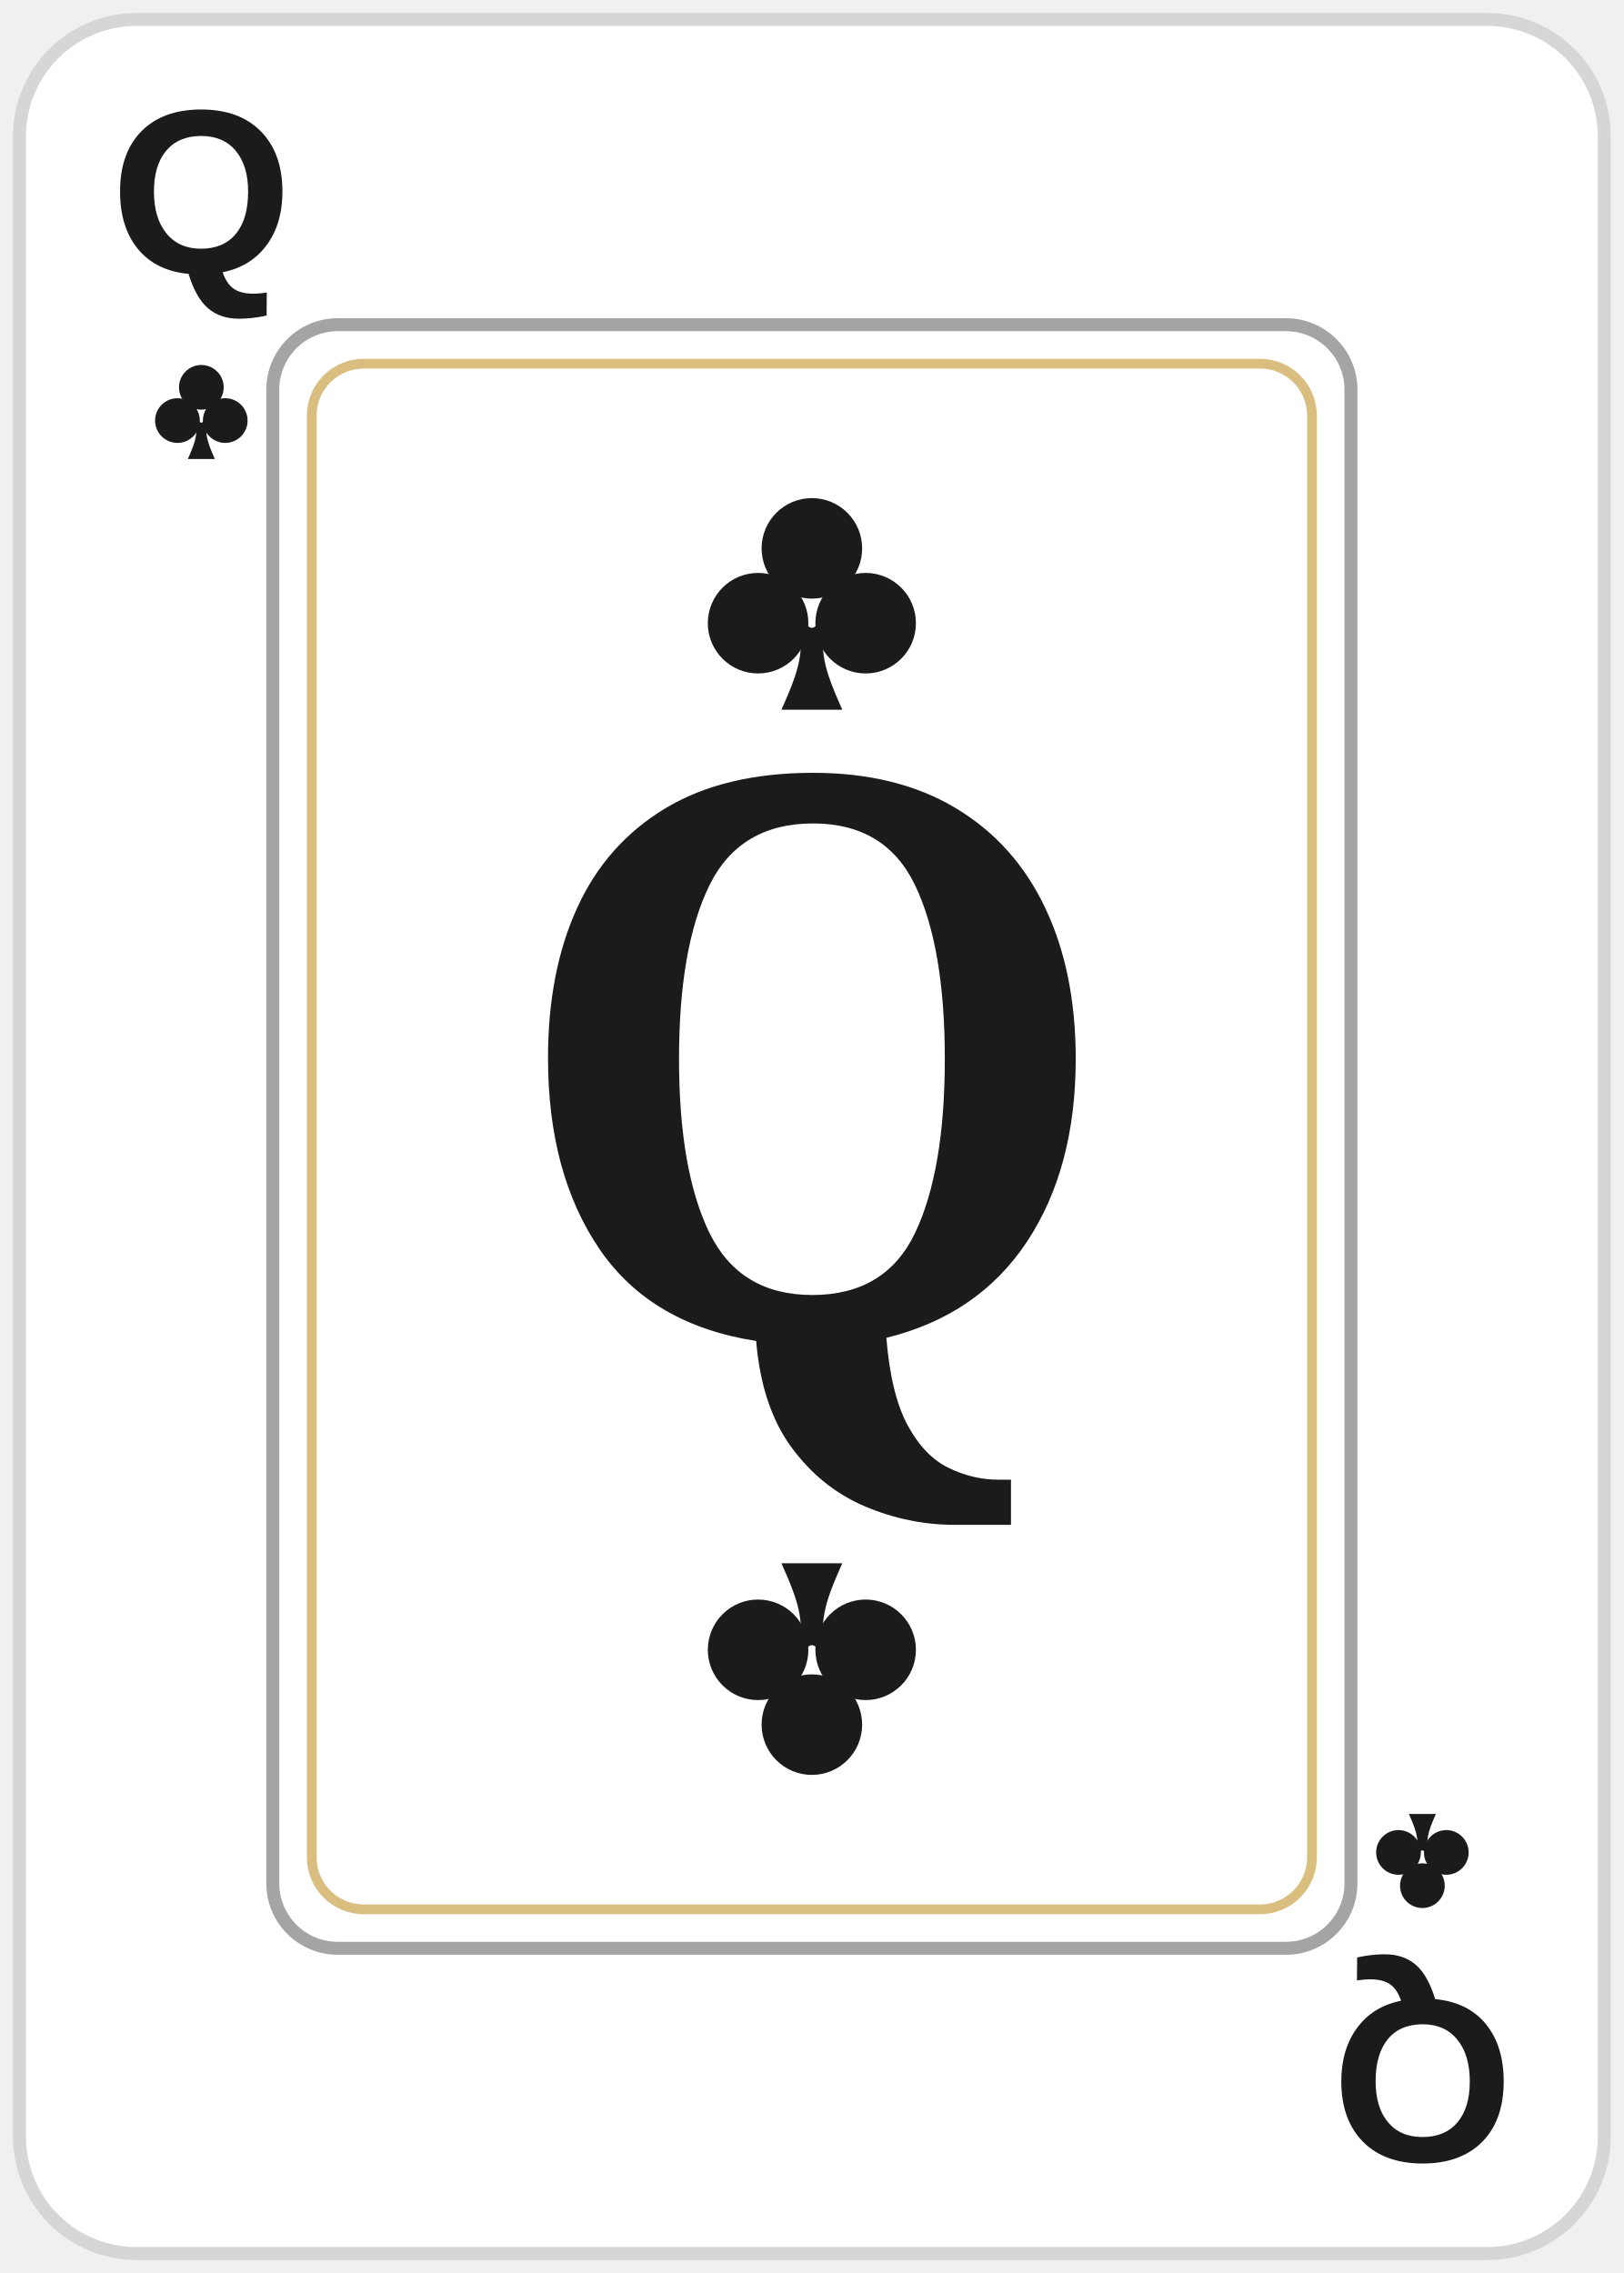
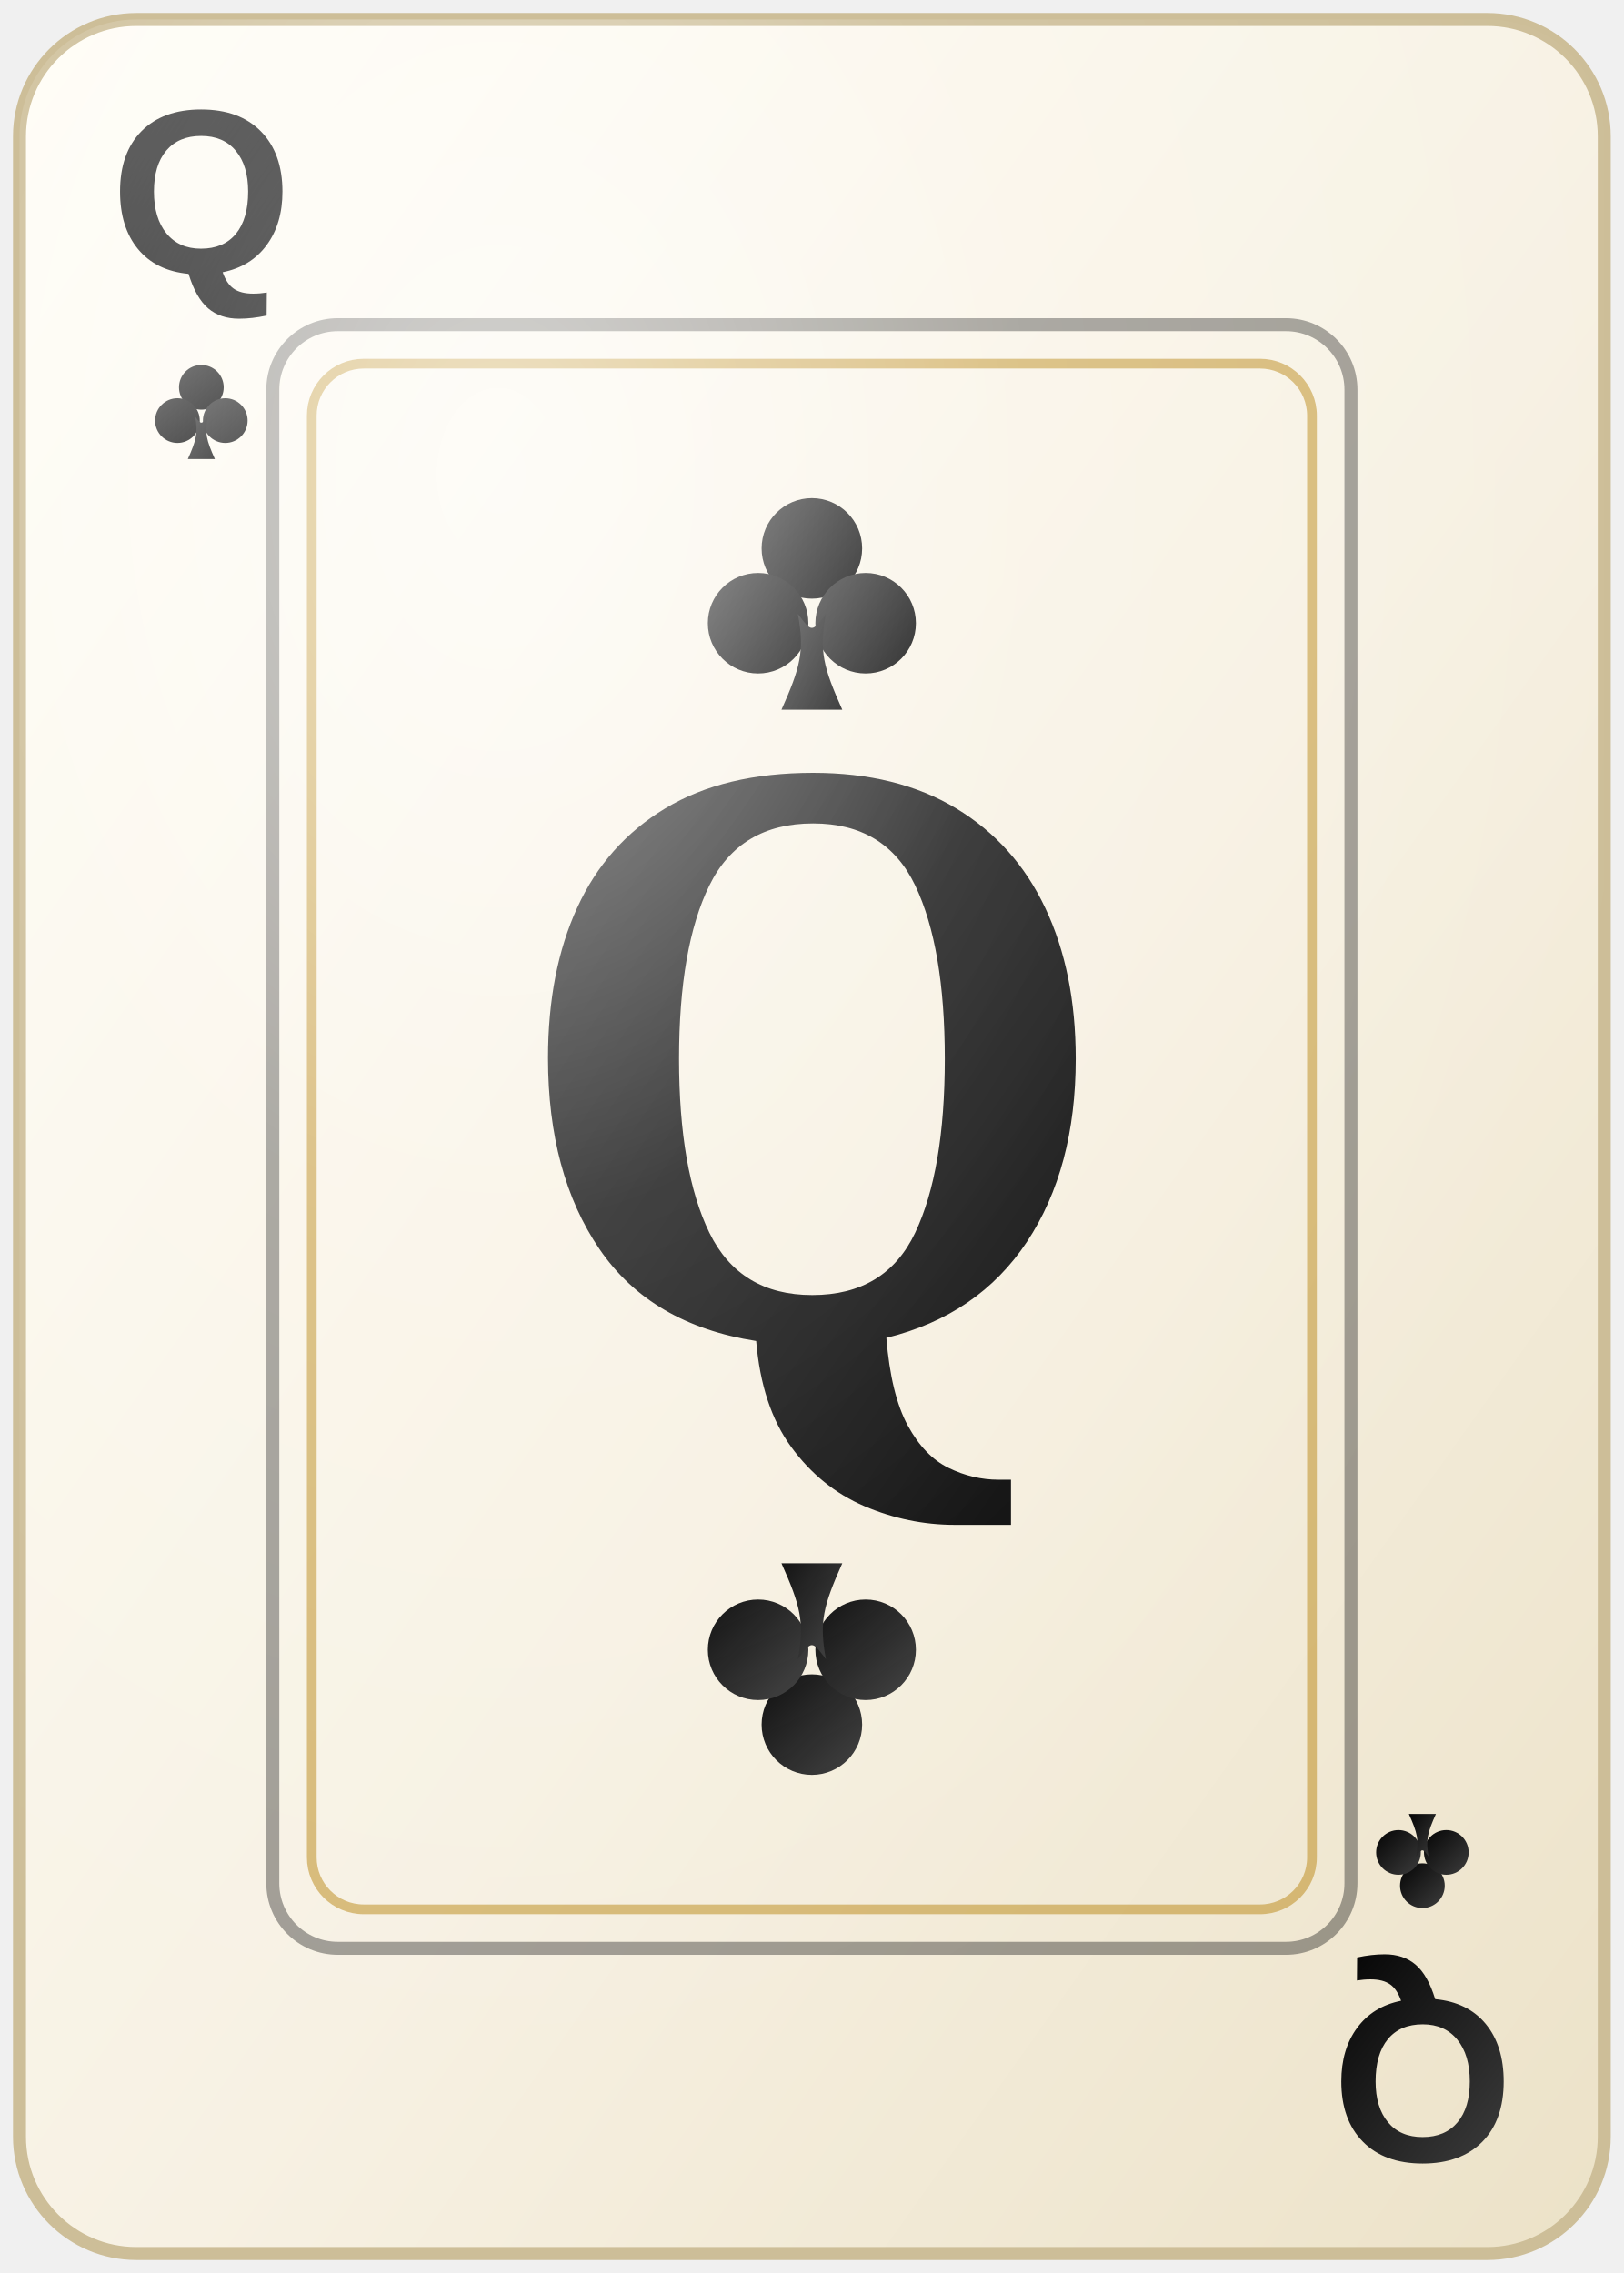
<svg xmlns="http://www.w3.org/2000/svg" viewBox="0 0 250 350" width="250" height="350">
-   <rect x="3" y="3" width="244" height="344" rx="18" fill="#ffffff" stroke="#d6d6d6" stroke-width="2" />
+   <defs>
+     <linearGradient id="faceGrad" x1="0%" y1="0%" x2="100%" y2="100%">
+       <stop offset="0%" stop-color="#fffdf6" />
+       <stop offset="55%" stop-color="#f7f1e3" />
+       <stop offset="100%" stop-color="#ece2c8" />
+     </linearGradient>
+     <radialGradient id="sheenGrad" cx="30%" cy="20%" r="75%">
+       <stop offset="0%" stop-color="#ffffff" stop-opacity="0.55" />
+       <stop offset="45%" stop-color="#ffffff" stop-opacity="0.12" />
+       <stop offset="100%" stop-color="#ffffff" stop-opacity="0" />
+     </radialGradient>
+     <linearGradient id="redInk" x1="0%" y1="0%" x2="100%" y2="100%">
+       <stop offset="0%" stop-color="#e2333f" />
+       <stop offset="100%" stop-color="#9c0f1d" />
+     </linearGradient>
+     <linearGradient id="blackInk" x1="0%" y1="0%" x2="100%" y2="100%">
+       <stop offset="0%" stop-color="#3c3c3c" />
+       <stop offset="100%" stop-color="#050505" />
+     </linearGradient>
+   </defs>
+   <rect x="3" y="3" width="244" height="344" rx="18" fill="url(#faceGrad)" stroke="#cdbe98" stroke-width="2" />
  <g transform="translate(31,42)">
-     <text x="0" y="0" text-anchor="middle" font-family="Arial, sans-serif" font-weight="700" font-size="36" fill="#1b1b1b">Q</text>
-     <g transform="translate(0,21) scale(0.8)" fill="#1b1b1b">
+     <text x="0" y="0" text-anchor="middle" font-family="Arial, sans-serif" font-weight="700" font-size="36" fill="url(#blackInk)">Q</text>
+     <g transform="translate(0,21) scale(0.8)" fill="url(#blackInk)">
      <circle cx="0" cy="-4.2" r="4.3" />
      <circle cx="-4.6" cy="2.2" r="4.3" />
      <circle cx="4.6" cy="2.2" r="4.3" />
      <path d="M-2.6 9.6 C -1 6 -0.6 4.6 -1.2 1.4 C 0 3 0 3 1.2 1.4 C 0.6 4.6 1 6 2.6 9.6 Z" />
    </g>
  </g>
  <g transform="translate(219,308) rotate(180)">
-     <text x="0" y="0" text-anchor="middle" font-family="Arial, sans-serif" font-weight="700" font-size="36" fill="#1b1b1b">Q</text>
-     <g transform="translate(0,21) scale(0.8)" fill="#1b1b1b">
+     <text x="0" y="0" text-anchor="middle" font-family="Arial, sans-serif" font-weight="700" font-size="36" fill="url(#blackInk)">Q</text>
+     <g transform="translate(0,21) scale(0.8)" fill="url(#blackInk)">
      <circle cx="0" cy="-4.2" r="4.3" />
      <circle cx="-4.6" cy="2.2" r="4.3" />
      <circle cx="4.6" cy="2.2" r="4.3" />
      <path d="M-2.6 9.6 C -1 6 -0.6 4.6 -1.2 1.4 C 0 3 0 3 1.2 1.4 C 0.6 4.6 1 6 2.6 9.6 Z" />
    </g>
  </g>
  <rect x="42" y="50" width="166" height="250" rx="10" fill="none" stroke="#1b1b1b" stroke-width="2" opacity=".4" />
  <rect x="48" y="56" width="154" height="238" rx="8" fill="none" stroke="#c9a24a" stroke-width="1.5" opacity=".7" />
-   <g transform="translate(125.0,92.0) scale(1.8)" fill="#1b1b1b">
+   <g transform="translate(125.0,92.0) scale(1.8)" fill="url(#blackInk)">
    <circle cx="0" cy="-4.2" r="4.3" />
    <circle cx="-4.6" cy="2.2" r="4.3" />
    <circle cx="4.6" cy="2.2" r="4.3" />
    <path d="M-2.6 9.6 C -1 6 -0.6 4.6 -1.2 1.4 C 0 3 0 3 1.2 1.4 C 0.6 4.6 1 6 2.6 9.6 Z" />
  </g>
-   <g transform="translate(125.0,258.0) scale(1.8) rotate(180)" fill="#1b1b1b">
+   <g transform="translate(125.0,258.0) scale(1.8) rotate(180)" fill="url(#blackInk)">
    <circle cx="0" cy="-4.2" r="4.3" />
    <circle cx="-4.6" cy="2.2" r="4.3" />
    <circle cx="4.6" cy="2.2" r="4.3" />
    <path d="M-2.6 9.6 C -1 6 -0.6 4.6 -1.2 1.4 C 0 3 0 3 1.2 1.4 C 0.6 4.6 1 6 2.6 9.6 Z" />
  </g>
-   <text x="125" y="206" text-anchor="middle" font-family="Georgia, serif" font-weight="700" font-size="120" fill="#1b1b1b">Q</text>
+   <text x="125" y="206" text-anchor="middle" font-family="Georgia, serif" font-weight="700" font-size="120" fill="url(#blackInk)">Q</text>
+   <rect x="3" y="3" width="244" height="344" rx="18" fill="url(#sheenGrad)" />
</svg>
